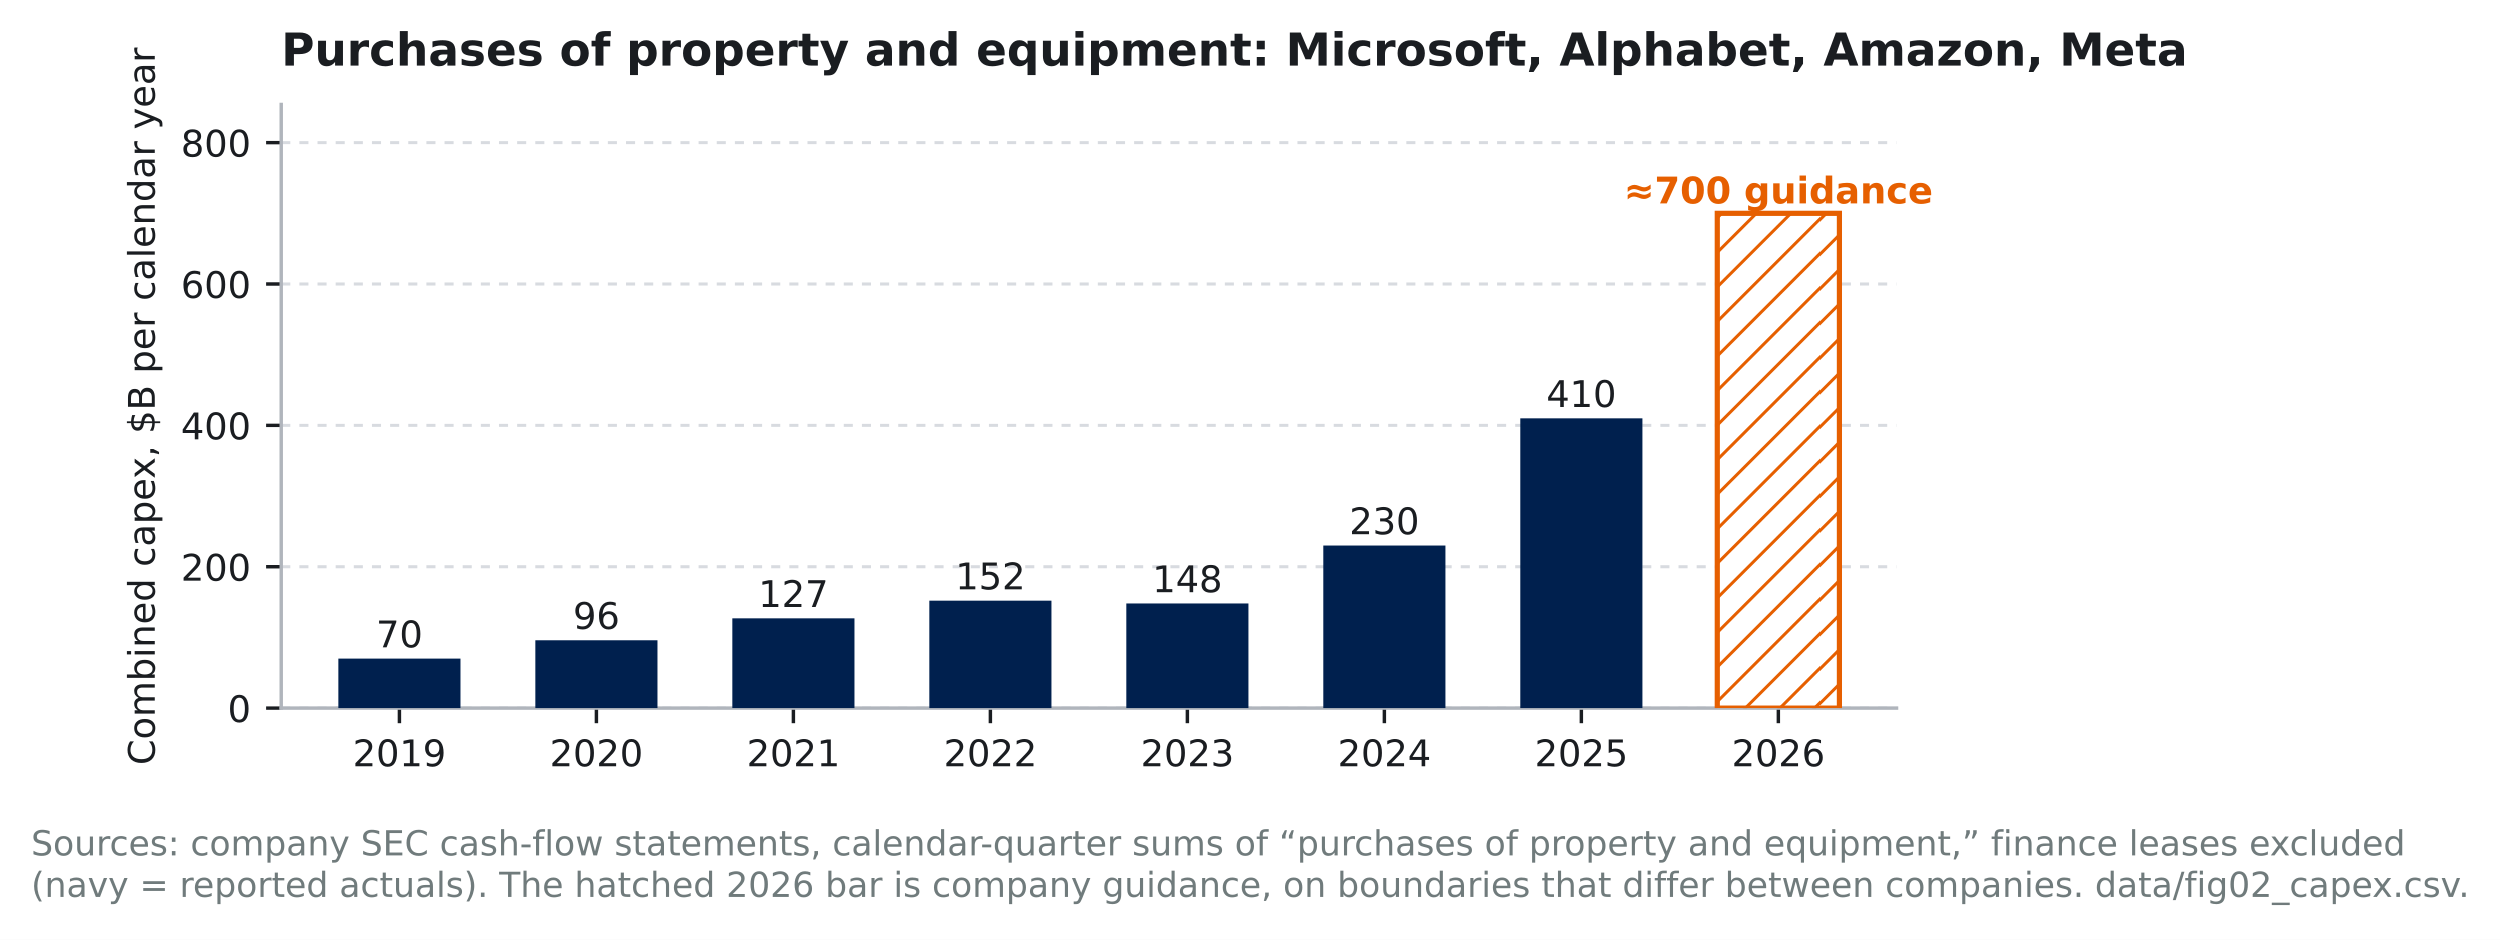
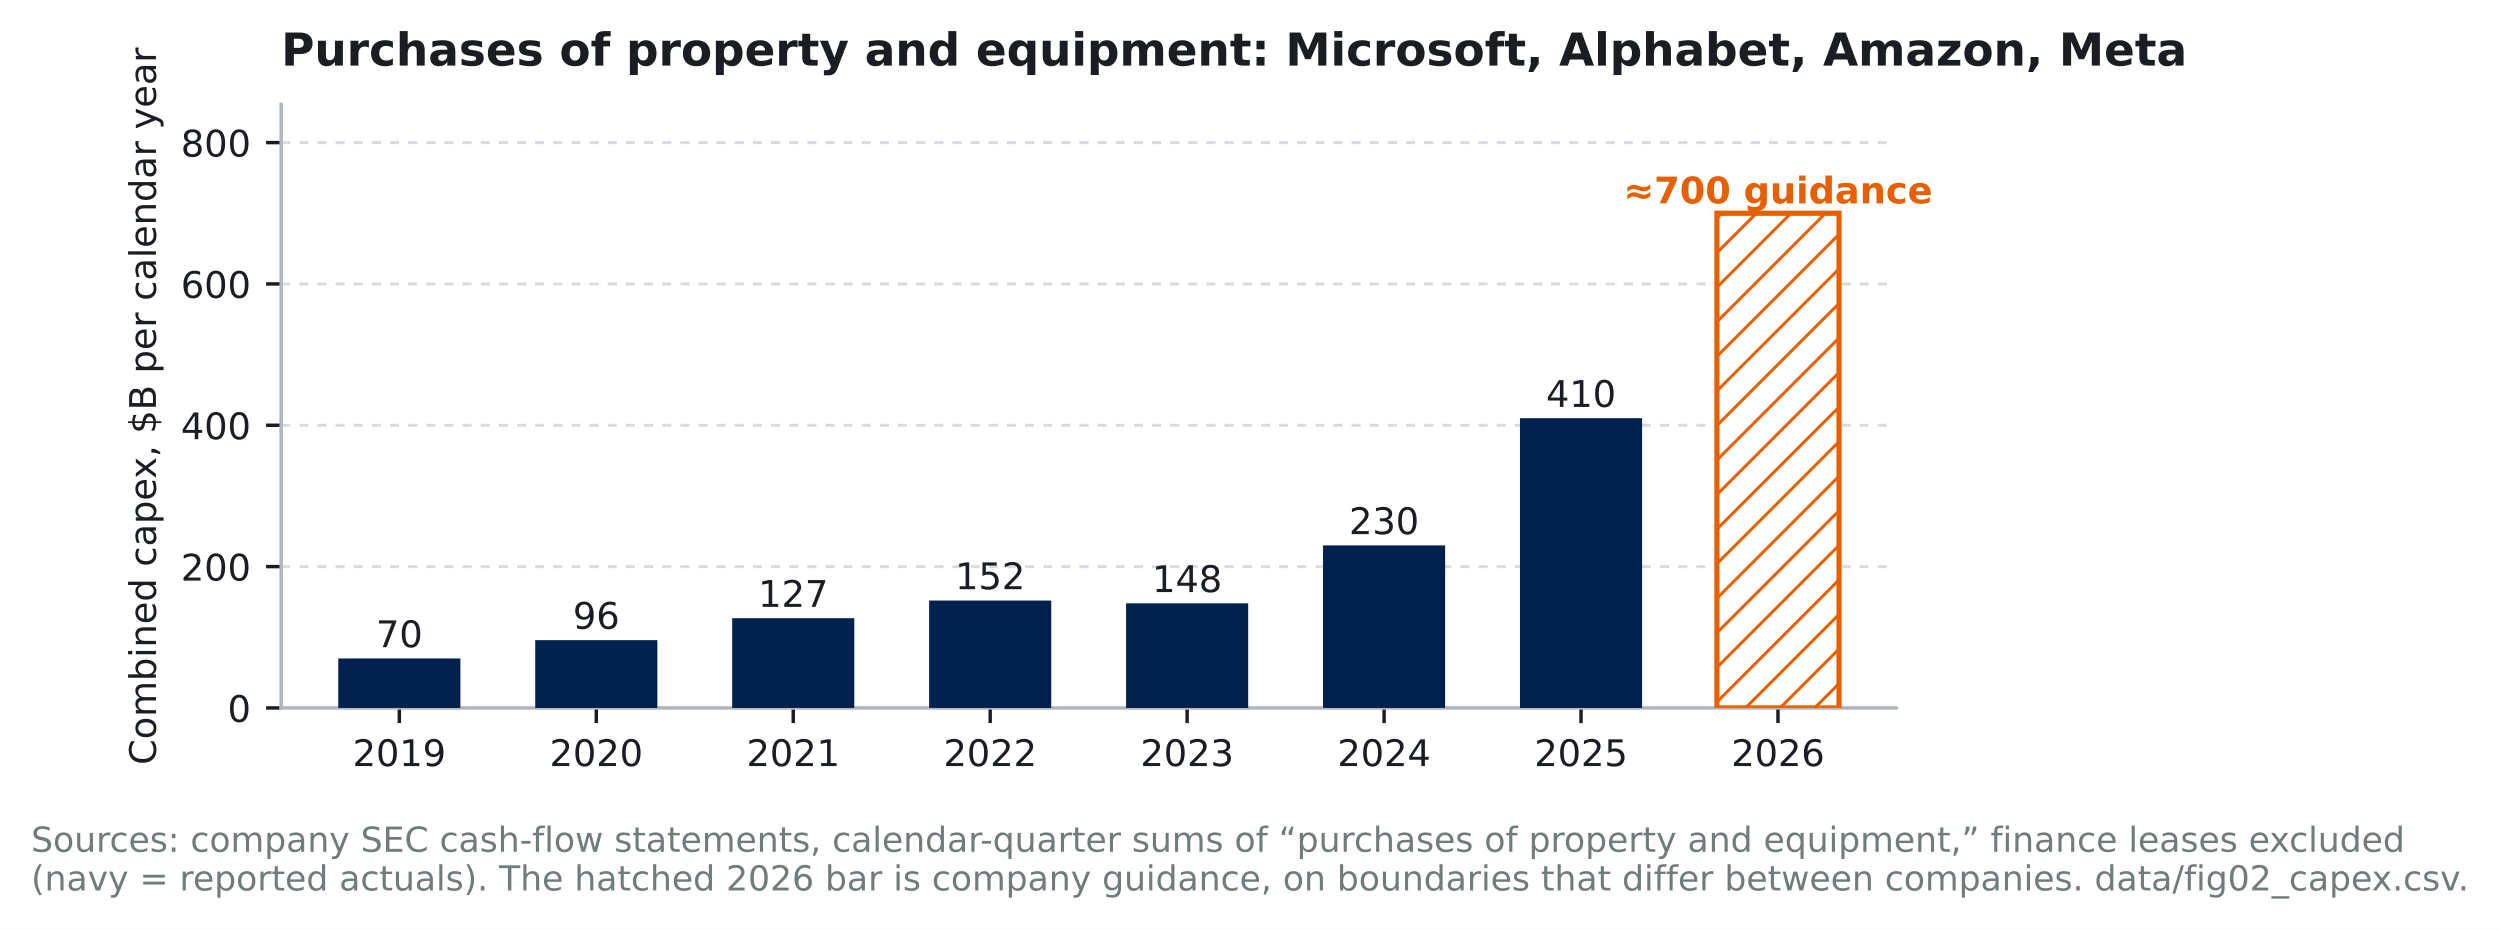
- <svg xmlns="http://www.w3.org/2000/svg" xmlns:xlink="http://www.w3.org/1999/xlink" width="578.617pt" height="217.508pt" viewBox="0 0 578.617 217.508" version="1.1">
+ <svg xmlns="http://www.w3.org/2000/svg" xmlns:xlink="http://www.w3.org/1999/xlink" width="578.736pt" height="215.226pt" viewBox="0 0 578.736 215.226" version="1.1">
  <defs>
    <style type="text/css">*{stroke-linejoin: round; stroke-linecap: butt}</style>
  </defs>
  <g id="figure_1">
    <g id="patch_1">
-       <path d="M 0 217.508  L 578.617 217.508  L 578.617 -0  L 0 -0  z " style="fill: #ffffff" />
+       <path d="M 0 215.226  L 578.736 215.226  L 578.736 0  L 0 0  z " style="fill: #ffffff" />
    </g>
    <g id="axes_1">
      <g id="patch_2">
        <path d="M 65.088 163.887  L 438.948 163.887  L 438.948 24.178  L 65.088 24.178  z " style="fill: #ffffff" />
      </g>
      <g id="matplotlib.axis_1">
        <g id="xtick_1">
          <g id="line2d_1">
            <defs>
-               <path id="madf087bf39" d="M 0 0  L 0 3.5  " style="stroke: #1a1d21; stroke-width: 0.8" />
+               <path id="mbb40da34ec" d="M 0 0  L 0 3.5  " style="stroke: #1a1d21; stroke-width: 0.8" />
            </defs>
            <g>
-               <use xlink:href="#madf087bf39" x="92.444" y="163.887" style="fill: #1a1d21; stroke: #1a1d21; stroke-width: 0.8" />
+               <use xlink:href="#mbb40da34ec" x="92.444" y="163.887" style="fill: #1a1d21; stroke: #1a1d21; stroke-width: 0.8" />
            </g>
          </g>
          <g id="text_1">
-             <text style="font-size: 8.5px; font-family: 'DejaVu Sans'; text-anchor: middle; fill: #1a1d21" x="92.444" y="177.345" transform="rotate(-0 92.44361 177.3452)">2019</text>
+             <text style="font-size: 8.5px; font-family: 'DejaVu Sans'; text-anchor: middle; fill: #1a1d21" x="92.444" y="177.346" transform="rotate(-0 92.44361 177.3458)">2019</text>
          </g>
        </g>
        <g id="xtick_2">
          <g id="line2d_2">
            <g>
-               <use xlink:href="#madf087bf39" x="138.036" y="163.887" style="fill: #1a1d21; stroke: #1a1d21; stroke-width: 0.8" />
+               <use xlink:href="#mbb40da34ec" x="138.036" y="163.887" style="fill: #1a1d21; stroke: #1a1d21; stroke-width: 0.8" />
            </g>
          </g>
          <g id="text_2">
-             <text style="font-size: 8.5px; font-family: 'DejaVu Sans'; text-anchor: middle; fill: #1a1d21" x="138.036" y="177.345" transform="rotate(-0 138.0363 177.3452)">2020</text>
+             <text style="font-size: 8.5px; font-family: 'DejaVu Sans'; text-anchor: middle; fill: #1a1d21" x="138.036" y="177.346" transform="rotate(-0 138.0363 177.3458)">2020</text>
          </g>
        </g>
        <g id="xtick_3">
          <g id="line2d_3">
            <g>
-               <use xlink:href="#madf087bf39" x="183.629" y="163.887" style="fill: #1a1d21; stroke: #1a1d21; stroke-width: 0.8" />
+               <use xlink:href="#mbb40da34ec" x="183.629" y="163.887" style="fill: #1a1d21; stroke: #1a1d21; stroke-width: 0.8" />
            </g>
          </g>
          <g id="text_3">
-             <text style="font-size: 8.5px; font-family: 'DejaVu Sans'; text-anchor: middle; fill: #1a1d21" x="183.629" y="177.345" transform="rotate(-0 183.629 177.3452)">2021</text>
+             <text style="font-size: 8.5px; font-family: 'DejaVu Sans'; text-anchor: middle; fill: #1a1d21" x="183.629" y="177.346" transform="rotate(-0 183.629 177.3458)">2021</text>
          </g>
        </g>
        <g id="xtick_4">
          <g id="line2d_4">
            <g>
-               <use xlink:href="#madf087bf39" x="229.222" y="163.887" style="fill: #1a1d21; stroke: #1a1d21; stroke-width: 0.8" />
+               <use xlink:href="#mbb40da34ec" x="229.222" y="163.887" style="fill: #1a1d21; stroke: #1a1d21; stroke-width: 0.8" />
            </g>
          </g>
          <g id="text_4">
-             <text style="font-size: 8.5px; font-family: 'DejaVu Sans'; text-anchor: middle; fill: #1a1d21" x="229.222" y="177.345" transform="rotate(-0 229.2217 177.3452)">2022</text>
+             <text style="font-size: 8.5px; font-family: 'DejaVu Sans'; text-anchor: middle; fill: #1a1d21" x="229.222" y="177.346" transform="rotate(-0 229.2217 177.3458)">2022</text>
          </g>
        </g>
        <g id="xtick_5">
          <g id="line2d_5">
            <g>
-               <use xlink:href="#madf087bf39" x="274.814" y="163.887" style="fill: #1a1d21; stroke: #1a1d21; stroke-width: 0.8" />
+               <use xlink:href="#mbb40da34ec" x="274.814" y="163.887" style="fill: #1a1d21; stroke: #1a1d21; stroke-width: 0.8" />
            </g>
          </g>
          <g id="text_5">
-             <text style="font-size: 8.5px; font-family: 'DejaVu Sans'; text-anchor: middle; fill: #1a1d21" x="274.814" y="177.345" transform="rotate(-0 274.8143 177.3452)">2023</text>
+             <text style="font-size: 8.5px; font-family: 'DejaVu Sans'; text-anchor: middle; fill: #1a1d21" x="274.814" y="177.346" transform="rotate(-0 274.8143 177.3458)">2023</text>
          </g>
        </g>
        <g id="xtick_6">
          <g id="line2d_6">
            <g>
-               <use xlink:href="#madf087bf39" x="320.407" y="163.887" style="fill: #1a1d21; stroke: #1a1d21; stroke-width: 0.8" />
+               <use xlink:href="#mbb40da34ec" x="320.407" y="163.887" style="fill: #1a1d21; stroke: #1a1d21; stroke-width: 0.8" />
            </g>
          </g>
          <g id="text_6">
-             <text style="font-size: 8.5px; font-family: 'DejaVu Sans'; text-anchor: middle; fill: #1a1d21" x="320.407" y="177.345" transform="rotate(-0 320.407 177.3452)">2024</text>
+             <text style="font-size: 8.5px; font-family: 'DejaVu Sans'; text-anchor: middle; fill: #1a1d21" x="320.407" y="177.346" transform="rotate(-0 320.407 177.3458)">2024</text>
          </g>
        </g>
        <g id="xtick_7">
          <g id="line2d_7">
            <g>
-               <use xlink:href="#madf087bf39" x="366" y="163.887" style="fill: #1a1d21; stroke: #1a1d21; stroke-width: 0.8" />
+               <use xlink:href="#mbb40da34ec" x="366" y="163.887" style="fill: #1a1d21; stroke: #1a1d21; stroke-width: 0.8" />
            </g>
          </g>
          <g id="text_7">
-             <text style="font-size: 8.5px; font-family: 'DejaVu Sans'; text-anchor: middle; fill: #1a1d21" x="366" y="177.345" transform="rotate(-0 365.9997 177.3452)">2025</text>
+             <text style="font-size: 8.5px; font-family: 'DejaVu Sans'; text-anchor: middle; fill: #1a1d21" x="366" y="177.346" transform="rotate(-0 365.9997 177.3458)">2025</text>
          </g>
        </g>
        <g id="xtick_8">
          <g id="line2d_8">
            <g>
-               <use xlink:href="#madf087bf39" x="411.592" y="163.887" style="fill: #1a1d21; stroke: #1a1d21; stroke-width: 0.8" />
+               <use xlink:href="#mbb40da34ec" x="411.592" y="163.887" style="fill: #1a1d21; stroke: #1a1d21; stroke-width: 0.8" />
            </g>
          </g>
          <g id="text_8">
-             <text style="font-size: 8.5px; font-family: 'DejaVu Sans'; text-anchor: middle; fill: #1a1d21" x="411.592" y="177.345" transform="rotate(-0 411.5924 177.3452)">2026</text>
+             <text style="font-size: 8.5px; font-family: 'DejaVu Sans'; text-anchor: middle; fill: #1a1d21" x="411.592" y="177.346" transform="rotate(-0 411.5924 177.3458)">2026</text>
          </g>
        </g>
      </g>
      <g id="matplotlib.axis_2">
        <g id="ytick_1">
          <g id="line2d_9">
-             <path d="M 65.088 163.887  L 438.948 163.887  " clip-path="url(#pb5ffc62360)" style="fill: none; stroke-dasharray: 2.1,2.1; stroke-dashoffset: 0; stroke: #d8dbe0; stroke-width: 0.7" />
+             <path d="M 65.088 163.887  L 438.948 163.887  " clip-path="url(#p2ce9120204)" style="fill: none; stroke-dasharray: 2.1,2.1; stroke-dashoffset: 0; stroke: #d8dbe0; stroke-width: 0.7" />
          </g>
          <g id="line2d_10">
            <defs>
-               <path id="m543a6f3b8f" d="M 0 0  L -3.5 0  " style="stroke: #1a1d21; stroke-width: 0.8" />
+               <path id="mcb421b19f9" d="M 0 0  L -3.5 0  " style="stroke: #1a1d21; stroke-width: 0.8" />
            </defs>
            <g>
-               <use xlink:href="#m543a6f3b8f" x="65.088" y="163.887" style="fill: #1a1d21; stroke: #1a1d21; stroke-width: 0.8" />
+               <use xlink:href="#mcb421b19f9" x="65.088" y="163.887" style="fill: #1a1d21; stroke: #1a1d21; stroke-width: 0.8" />
            </g>
          </g>
          <g id="text_9">
-             <text style="font-size: 8.5px; font-family: 'DejaVu Sans'; text-anchor: end; fill: #1a1d21" x="58.088" y="167.116" transform="rotate(-0 58.088 167.1162)">0</text>
+             <text style="font-size: 8.5px; font-family: 'DejaVu Sans'; text-anchor: end; fill: #1a1d21" x="58.088" y="167.116" transform="rotate(-0 58.088 167.1165)">0</text>
          </g>
        </g>
        <g id="ytick_2">
          <g id="line2d_11">
-             <path d="M 65.088 131.168  L 438.948 131.168  " clip-path="url(#pb5ffc62360)" style="fill: none; stroke-dasharray: 2.1,2.1; stroke-dashoffset: 0; stroke: #d8dbe0; stroke-width: 0.7" />
+             <path d="M 65.088 131.168  L 438.948 131.168  " clip-path="url(#p2ce9120204)" style="fill: none; stroke-dasharray: 2.1,2.1; stroke-dashoffset: 0; stroke: #d8dbe0; stroke-width: 0.7" />
          </g>
          <g id="line2d_12">
            <g>
-               <use xlink:href="#m543a6f3b8f" x="65.088" y="131.168" style="fill: #1a1d21; stroke: #1a1d21; stroke-width: 0.8" />
+               <use xlink:href="#mcb421b19f9" x="65.088" y="131.168" style="fill: #1a1d21; stroke: #1a1d21; stroke-width: 0.8" />
            </g>
          </g>
          <g id="text_10">
-             <text style="font-size: 8.5px; font-family: 'DejaVu Sans'; text-anchor: end; fill: #1a1d21" x="58.088" y="134.397" transform="rotate(-0 58.088 134.3975)">200</text>
+             <text style="font-size: 8.5px; font-family: 'DejaVu Sans'; text-anchor: end; fill: #1a1d21" x="58.088" y="134.398" transform="rotate(-0 58.088 134.3978)">200</text>
          </g>
        </g>
        <g id="ytick_3">
          <g id="line2d_13">
-             <path d="M 65.088 98.45  L 438.948 98.45  " clip-path="url(#pb5ffc62360)" style="fill: none; stroke-dasharray: 2.1,2.1; stroke-dashoffset: 0; stroke: #d8dbe0; stroke-width: 0.7" />
+             <path d="M 65.088 98.45  L 438.948 98.45  " clip-path="url(#p2ce9120204)" style="fill: none; stroke-dasharray: 2.1,2.1; stroke-dashoffset: 0; stroke: #d8dbe0; stroke-width: 0.7" />
          </g>
          <g id="line2d_14">
            <g>
-               <use xlink:href="#m543a6f3b8f" x="65.088" y="98.45" style="fill: #1a1d21; stroke: #1a1d21; stroke-width: 0.8" />
+               <use xlink:href="#mcb421b19f9" x="65.088" y="98.45" style="fill: #1a1d21; stroke: #1a1d21; stroke-width: 0.8" />
            </g>
          </g>
          <g id="text_11">
-             <text style="font-size: 8.5px; font-family: 'DejaVu Sans'; text-anchor: end; fill: #1a1d21" x="58.088" y="101.679" transform="rotate(-0 58.088 101.6788)">400</text>
+             <text style="font-size: 8.5px; font-family: 'DejaVu Sans'; text-anchor: end; fill: #1a1d21" x="58.088" y="101.679" transform="rotate(-0 58.088 101.6791)">400</text>
          </g>
        </g>
        <g id="ytick_4">
          <g id="line2d_15">
-             <path d="M 65.088 65.731  L 438.948 65.731  " clip-path="url(#pb5ffc62360)" style="fill: none; stroke-dasharray: 2.1,2.1; stroke-dashoffset: 0; stroke: #d8dbe0; stroke-width: 0.7" />
+             <path d="M 65.088 65.731  L 438.948 65.731  " clip-path="url(#p2ce9120204)" style="fill: none; stroke-dasharray: 2.1,2.1; stroke-dashoffset: 0; stroke: #d8dbe0; stroke-width: 0.7" />
          </g>
          <g id="line2d_16">
            <g>
-               <use xlink:href="#m543a6f3b8f" x="65.088" y="65.731" style="fill: #1a1d21; stroke: #1a1d21; stroke-width: 0.8" />
+               <use xlink:href="#mcb421b19f9" x="65.088" y="65.731" style="fill: #1a1d21; stroke: #1a1d21; stroke-width: 0.8" />
            </g>
          </g>
          <g id="text_12">
-             <text style="font-size: 8.5px; font-family: 'DejaVu Sans'; text-anchor: end; fill: #1a1d21" x="58.088" y="68.96" transform="rotate(-0 58.088 68.9601)">600</text>
+             <text style="font-size: 8.5px; font-family: 'DejaVu Sans'; text-anchor: end; fill: #1a1d21" x="58.088" y="68.96" transform="rotate(-0 58.088 68.96043)">600</text>
          </g>
        </g>
        <g id="ytick_5">
          <g id="line2d_17">
-             <path d="M 65.088 33.012  L 438.948 33.012  " clip-path="url(#pb5ffc62360)" style="fill: none; stroke-dasharray: 2.1,2.1; stroke-dashoffset: 0; stroke: #d8dbe0; stroke-width: 0.7" />
+             <path d="M 65.088 33.012  L 438.948 33.012  " clip-path="url(#p2ce9120204)" style="fill: none; stroke-dasharray: 2.1,2.1; stroke-dashoffset: 0; stroke: #d8dbe0; stroke-width: 0.7" />
          </g>
          <g id="line2d_18">
            <g>
-               <use xlink:href="#m543a6f3b8f" x="65.088" y="33.012" style="fill: #1a1d21; stroke: #1a1d21; stroke-width: 0.8" />
+               <use xlink:href="#mcb421b19f9" x="65.088" y="33.012" style="fill: #1a1d21; stroke: #1a1d21; stroke-width: 0.8" />
            </g>
          </g>
          <g id="text_13">
-             <text style="font-size: 8.5px; font-family: 'DejaVu Sans'; text-anchor: end; fill: #1a1d21" x="58.088" y="36.241" transform="rotate(-0 58.088 36.24141)">800</text>
+             <text style="font-size: 8.5px; font-family: 'DejaVu Sans'; text-anchor: end; fill: #1a1d21" x="58.088" y="36.242" transform="rotate(-0 58.088 36.24174)">800</text>
          </g>
        </g>
        <g id="text_14">
-           <text style="font-size: 8.5px; font-family: 'DejaVu Sans'; text-anchor: middle; fill: #1a1d21" x="35.822" y="94.033" transform="rotate(-90 35.82163 94.03276)">Combined capex, $B per calendar year</text>
+           <text style="font-size: 8.5px; font-family: 'DejaVu Sans'; text-anchor: middle; fill: #1a1d21" x="36.096" y="94.033" transform="rotate(-90 36.09589 94.03276)">Combined capex, $B per calendar year</text>
        </g>
      </g>
      <g id="patch_3">
        <path d="M 65.088 163.887  L 65.088 24.178  " style="fill: none; stroke: #b0b5bc; stroke-width: 0.8; stroke-linejoin: miter; stroke-linecap: square" />
      </g>
      <g id="patch_4">
        <path d="M 65.088 163.887  L 438.948 163.887  " style="fill: none; stroke: #b0b5bc; stroke-width: 0.8; stroke-linejoin: miter; stroke-linecap: square" />
      </g>
      <g id="patch_5">
-         <path d="M 78.31 163.887  L 106.577 163.887  L 106.577 152.436  L 78.31 152.436  z " clip-path="url(#pb5ffc62360)" style="fill: #00204e" />
+         <path d="M 78.31 163.887  L 106.577 163.887  L 106.577 152.436  L 78.31 152.436  z " clip-path="url(#p2ce9120204)" style="fill: #00204e" />
      </g>
      <g id="text_15">
        <text style="font-size: 8.5px; font-family: 'DejaVu Sans'; text-anchor: middle; fill: #1a1d21" x="92.444" y="149.818" transform="rotate(-0 92.44361 149.8181)">70</text>
      </g>
      <g id="patch_6">
-         <path d="M 123.903 163.887  L 152.17 163.887  L 152.17 148.182  L 123.903 148.182  z " clip-path="url(#pb5ffc62360)" style="fill: #00204e" />
+         <path d="M 123.903 163.887  L 152.17 163.887  L 152.17 148.182  L 123.903 148.182  z " clip-path="url(#p2ce9120204)" style="fill: #00204e" />
      </g>
      <g id="text_16">
        <text style="font-size: 8.5px; font-family: 'DejaVu Sans'; text-anchor: middle; fill: #1a1d21" x="138.036" y="145.565" transform="rotate(-0 138.0363 145.5647)">96</text>
      </g>
      <g id="patch_7">
-         <path d="M 169.495 163.887  L 197.763 163.887  L 197.763 143.111  L 169.495 143.111  z " clip-path="url(#pb5ffc62360)" style="fill: #00204e" />
+         <path d="M 169.495 163.887  L 197.763 163.887  L 197.763 143.111  L 169.495 143.111  z " clip-path="url(#p2ce9120204)" style="fill: #00204e" />
      </g>
      <g id="text_17">
        <text style="font-size: 8.5px; font-family: 'DejaVu Sans'; text-anchor: middle; fill: #1a1d21" x="183.629" y="140.493" transform="rotate(-0 183.629 140.4933)">127</text>
      </g>
      <g id="patch_8">
-         <path d="M 215.088 163.887  L 243.355 163.887  L 243.355 139.021  L 215.088 139.021  z " clip-path="url(#pb5ffc62360)" style="fill: #00204e" />
+         <path d="M 215.088 163.887  L 243.355 163.887  L 243.355 139.021  L 215.088 139.021  z " clip-path="url(#p2ce9120204)" style="fill: #00204e" />
      </g>
      <g id="text_18">
        <text style="font-size: 8.5px; font-family: 'DejaVu Sans'; text-anchor: middle; fill: #1a1d21" x="229.222" y="136.403" transform="rotate(-0 229.2217 136.4035)">152</text>
      </g>
      <g id="patch_9">
-         <path d="M 260.681 163.887  L 288.948 163.887  L 288.948 139.675  L 260.681 139.675  z " clip-path="url(#pb5ffc62360)" style="fill: #00204e" />
+         <path d="M 260.681 163.887  L 288.948 163.887  L 288.948 139.675  L 260.681 139.675  z " clip-path="url(#p2ce9120204)" style="fill: #00204e" />
      </g>
      <g id="text_19">
        <text style="font-size: 8.5px; font-family: 'DejaVu Sans'; text-anchor: middle; fill: #1a1d21" x="274.814" y="137.058" transform="rotate(-0 274.8143 137.0578)">148</text>
      </g>
      <g id="patch_10">
-         <path d="M 306.273 163.887  L 334.541 163.887  L 334.541 126.261  L 306.273 126.261  z " clip-path="url(#pb5ffc62360)" style="fill: #00204e" />
+         <path d="M 306.273 163.887  L 334.541 163.887  L 334.541 126.261  L 306.273 126.261  z " clip-path="url(#p2ce9120204)" style="fill: #00204e" />
      </g>
      <g id="text_20">
        <text style="font-size: 8.5px; font-family: 'DejaVu Sans'; text-anchor: middle; fill: #1a1d21" x="320.407" y="123.643" transform="rotate(-0 320.407 123.6432)">230</text>
      </g>
      <g id="patch_11">
-         <path d="M 351.866 163.887  L 380.133 163.887  L 380.133 96.814  L 351.866 96.814  z " clip-path="url(#pb5ffc62360)" style="fill: #00204e" />
+         <path d="M 351.866 163.887  L 380.133 163.887  L 380.133 96.814  L 351.866 96.814  z " clip-path="url(#p2ce9120204)" style="fill: #00204e" />
      </g>
      <g id="text_21">
        <text style="font-size: 8.5px; font-family: 'DejaVu Sans'; text-anchor: middle; fill: #1a1d21" x="366" y="94.196" transform="rotate(-0 365.9997 94.19635)">410</text>
      </g>
      <g id="patch_12">
-         <path d="M 397.459 163.887  L 425.726 163.887  L 425.726 49.372  L 397.459 49.372  z " clip-path="url(#pb5ffc62360)" style="fill: url(#h3bfff1d0d7); stroke: #e65f00; stroke-width: 1.2; stroke-linejoin: miter" />
+         <path d="M 397.459 163.887  L 425.726 163.887  L 425.726 49.372  L 397.459 49.372  z " clip-path="url(#p2ce9120204)" style="fill: url(#ha7b88f8c7f); stroke: #e65f00; stroke-width: 1.2; stroke-linejoin: miter" />
      </g>
      <g id="text_22">
        <text style="font-weight: 700; font-size: 8.5px; font-family: 'DejaVu Sans'; text-anchor: middle; fill: #e65f00" x="411.592" y="47.081" transform="rotate(-0 411.5924 47.08144)">≈700 guidance</text>
      </g>
      <g id="text_23">
        <text style="font-weight: 700; font-size: 10.5px; font-family: 'DejaVu Sans'; text-anchor: start; fill: #1a1d21" x="65.088" y="15.178" transform="rotate(-0 65.088 15.17836)">Purchases of property and equipment: Microsoft, Alphabet, Amazon, Meta</text>
      </g>
    </g>
    <g id="text_24">
-       <text style="font-size: 8px; font-family: 'DejaVu Sans'; fill: #707b7c" transform="translate(7.2 197.9827)">Sources: company SEC cash-flow statements, calendar-quarter sums of “purchases of property and equipment,” finance leases excluded</text>
-       <text style="font-size: 8px; font-family: 'DejaVu Sans'; fill: #707b7c" transform="translate(7.2 207.5849)">(navy = reported actuals). The hatched 2026 bar is company guidance, on boundaries that differ between companies. data/fig02_capex.csv.</text>
+       <text style="font-size: 8px; font-family: 'DejaVu Sans'; fill: #707b7c" transform="translate(7.2 197.1819)">Sources: company SEC cash-flow statements, calendar-quarter sums of “purchases of property and equipment,” finance leases excluded</text>
+       <text style="font-size: 8px; font-family: 'DejaVu Sans'; fill: #707b7c" transform="translate(7.2 206.1402)">(navy = reported actuals). The hatched 2026 bar is company guidance, on boundaries that differ between companies. data/fig02_capex.csv.</text>
    </g>
  </g>
  <defs>
-     <clipPath id="pb5ffc62360">
+     <clipPath id="p2ce9120204">
      <rect x="65.088" y="24.178" width="373.86" height="139.709" />
    </clipPath>
  </defs>
  <defs>
-     <pattern id="h3bfff1d0d7" patternUnits="userSpaceOnUse" x="0" y="0" width="72" height="72">
+     <pattern id="ha7b88f8c7f" patternUnits="userSpaceOnUse" x="0" y="0" width="72" height="72">
      <rect x="0" y="0" width="73" height="73" fill="#ffffff" />
      <path d="M -36 36  L 36 -36  M -32 40  L 40 -32  M -28 44  L 44 -28  M -24 48  L 48 -24  M -20 52  L 52 -20  M -16 56  L 56 -16  M -12 60  L 60 -12  M -8 64  L 64 -8  M -4 68  L 68 -4  M 0 72  L 72 0  M 4 76  L 76 4  M 8 80  L 80 8  M 12 84  L 84 12  M 16 88  L 88 16  M 20 92  L 92 20  M 24 96  L 96 24  M 28 100  L 100 28  M 32 104  L 104 32  M 36 108  L 108 36  " style="fill: #e65f00; stroke: #e65f00; stroke-width: 0.7; stroke-linecap: butt; stroke-linejoin: miter" />
    </pattern>
  </defs>
</svg>
